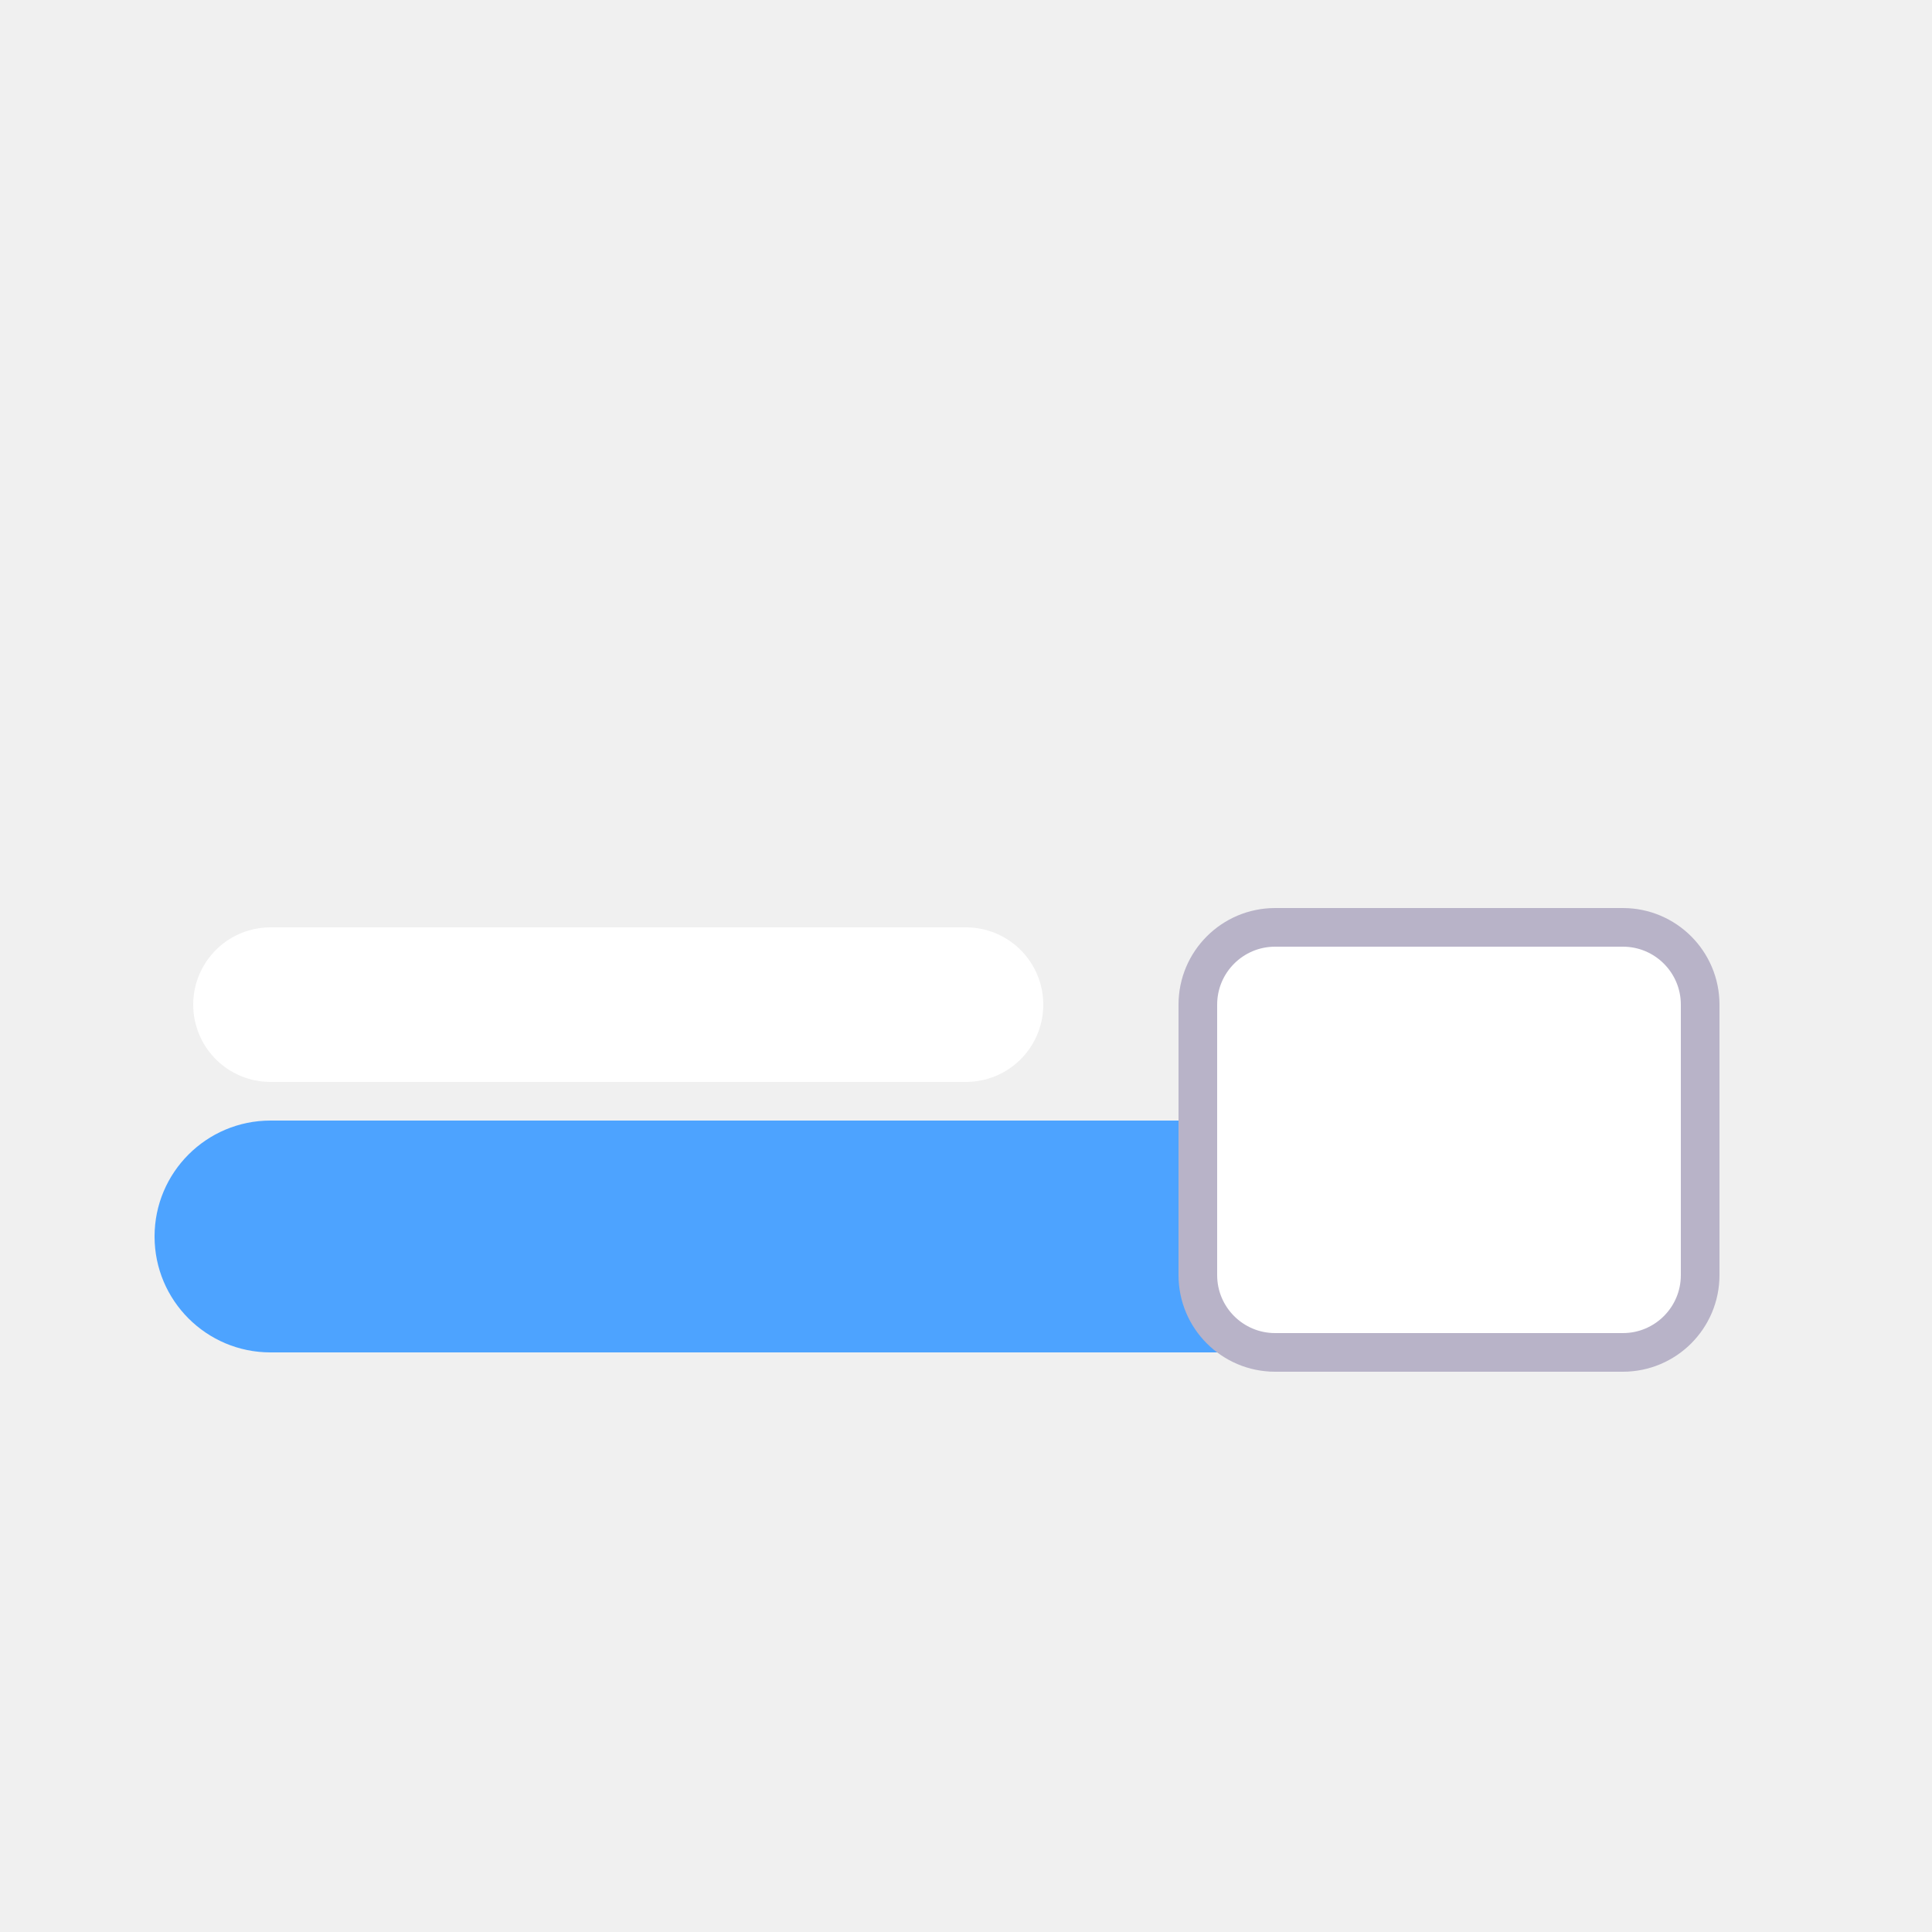
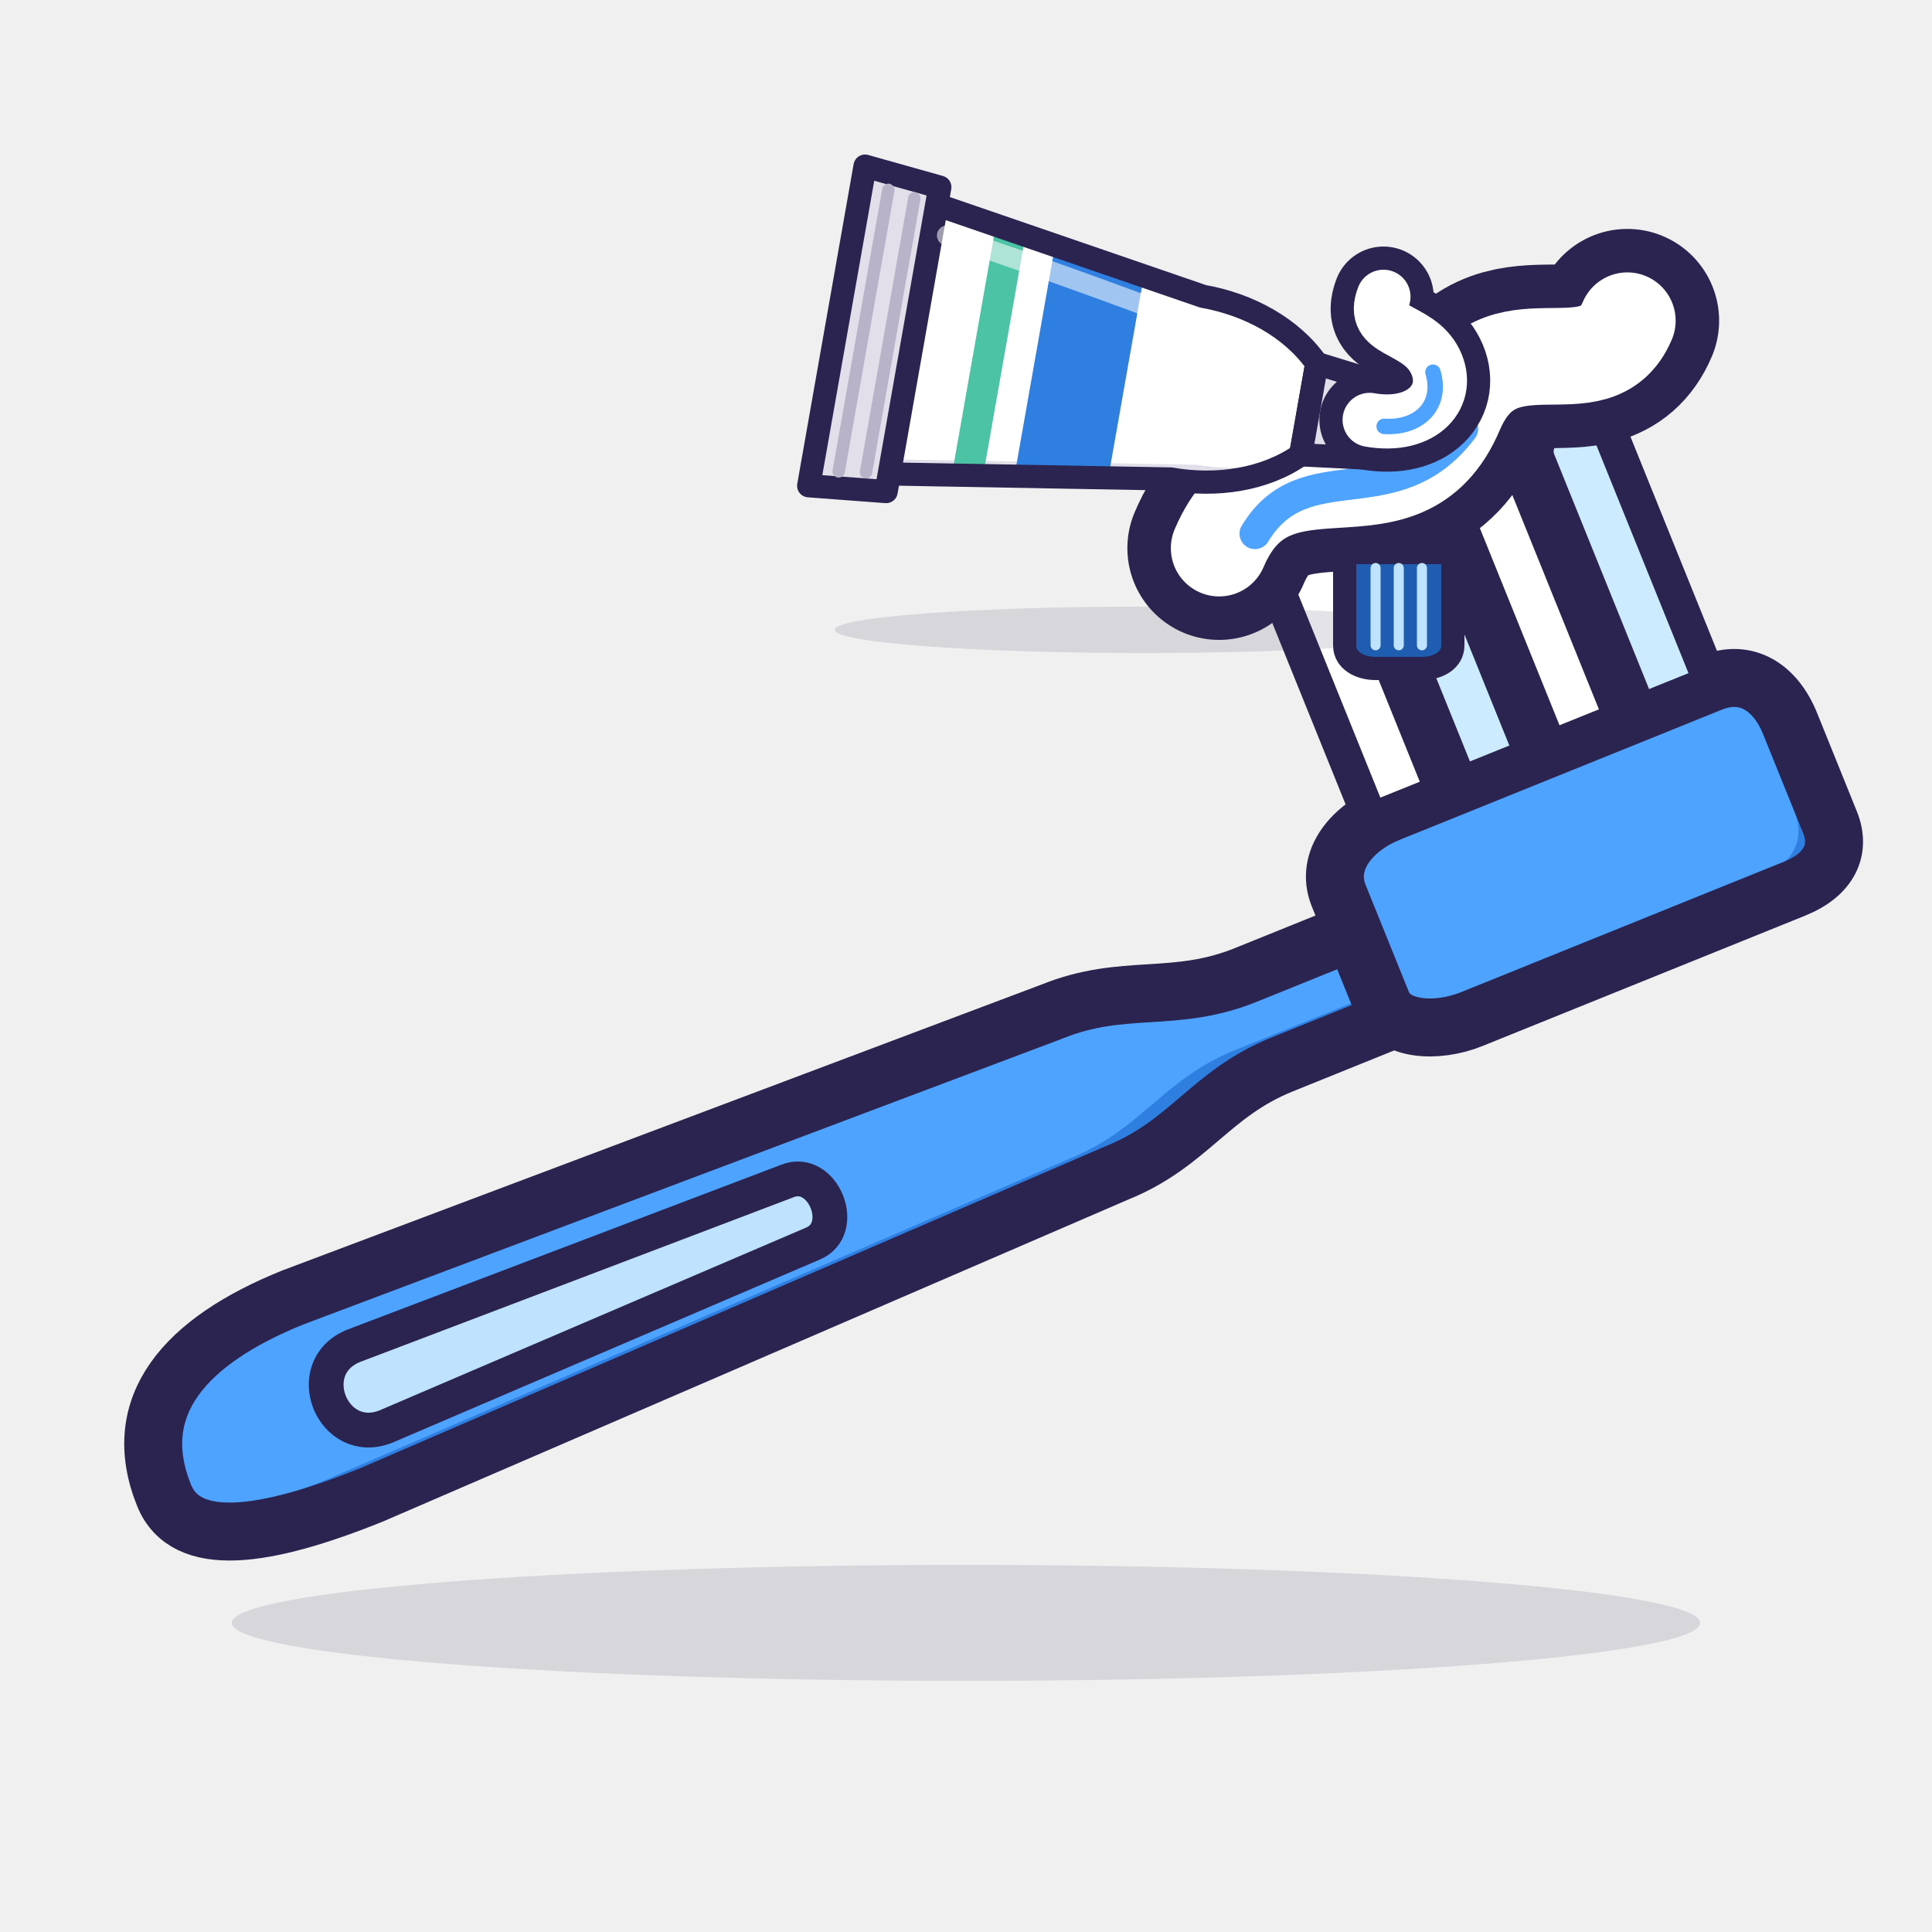
<svg xmlns="http://www.w3.org/2000/svg" viewBox="0 0 100 100" width="100" height="100">
-   <rect x="8" y="58" width="70" height="12" rx="6" fill="#4DA3FF" />
-   <rect x="62" y="48" width="26" height="22" rx="4" fill="#FFFFFF" stroke="#B8B3C8" stroke-width="2" />
-   <path d="M14 52 H50" stroke="#FFFFFF" stroke-width="8" stroke-linecap="round" />
+   <ellipse cx="50" cy="84" rx="38" ry="3" fill="#2B2350" opacity="0.13" />
+   <g transform="rotate(-22 50 52) translate(-2 4)">
+     <clipPath id="c11">
+       <path d="M4 56 C4 51 8 49 14 49 L56 50 C60 50 62 52 66 52 L74 52 L74 57 L66 57 C62 57 60 59 56 59 L14 60 C8 60 4 59 4 56 Z" />
+     </clipPath>
+     <path d="M4 56 C4 51 8 49 14 49 L56 50 C60 50 62 52 66 52 L74 52 L74 57 L66 57 C62 57 60 59 56 59 L14 60 C8 60 4 59 4 56 Z" fill="#2F7FE0" />
+     <g clip-path="url(#c11)">
+       <path d="M4 56 C4 51 8 49 14 49 L56 50 C60 50 62 52 66 52 L74 52 L74 57 L66 57 C62 57 60 59 56 59 L14 60 C8 60 4 59 4 56 Z" fill="#4DA3FF" transform="translate(-2 -1.6)" />
+     </g>
+     <path d="M4 56 C4 51 8 49 14 49 L56 50 C60 50 62 52 66 52 L74 52 L74 57 L66 57 C62 57 60 59 56 59 L14 60 C8 60 4 59 4 56 Z" fill="none" stroke="#2B2350" stroke-width="3" stroke-linejoin="round" stroke-linecap="round" />
+     <path d="M16 52.5 L40 53 C42 53 42 56.5 40 56.5 L16 57 C13 57 13 52.5 16 52.5 Z" fill="#BFE3FF" stroke="#2B2350" stroke-width="1.8" stroke-linejoin="round" stroke-linecap="round" />
+     <clipPath id="c12">
+       <path d="M72 50 C72 48 74 47 76 47 L94 47 C96 47 97 48.5 97 50.5 L97 56 C97 57.5 96 58.5 94 58.5 L76 58.5 C74 58.5 72 57.5 72 56 Z" />
+     </clipPath>
+     <path d="M72 50 C72 48 74 47 76 47 L94 47 C96 47 97 48.5 97 50.5 L97 56 C97 57.5 96 58.5 94 58.5 L76 58.5 C74 58.5 72 57.5 72 56 Z" fill="#2F7FE0" />
+     <g clip-path="url(#c12)">
+       <path d="M72 50 C72 48 74 47 76 47 L94 47 C96 47 97 48.5 97 50.5 L97 56 C97 57.5 96 58.5 94 58.5 L76 58.5 C74 58.5 72 57.5 72 56 Z" fill="#4DA3FF" transform="translate(-1.5 -1.2)" />
+     </g>
+     <path d="M72 50 C72 48 74 47 76 47 L94 47 C96 47 97 48.5 97 50.5 L97 56 C97 57.5 96 58.5 94 58.5 L76 58.5 C74 58.5 72 57.5 72 56 Z" fill="none" stroke="#2B2350" stroke-width="3" stroke-linejoin="round" stroke-linecap="round" />
+     <path d="M75 47 L75 33 C75 31 79 31 79 33 L79 47 Z" fill="#FFFFFF" stroke="#2B2350" stroke-width="1.8" stroke-linejoin="round" stroke-linecap="round" />
+     <path d="M80 47 L80 33 C80 31 84 31 84 33 L84 47 Z" fill="#CDEBFF" stroke="#2B2350" stroke-width="1.8" stroke-linejoin="round" stroke-linecap="round" />
+     <path d="M85 47 L85 33 C85 31 89 31 89 33 L89 47 Z" fill="#FFFFFF" stroke="#2B2350" stroke-width="1.8" stroke-linejoin="round" stroke-linecap="round" />
+     <path d="M90 47 L90 33 C90 31 94 31 94 33 L94 47 Z" fill="#CDEBFF" stroke="#2B2350" stroke-width="1.8" stroke-linejoin="round" stroke-linecap="round" />
+     <path d="M73 31 C78 26 82 34 87 29 C91 25 94 31 97 28" fill="none" stroke="#2B2350" stroke-width="9.5" stroke-linecap="round" stroke-linejoin="round" />
+     <path d="M73 31 C78 26 82 34 87 29 C91 25 94 31 97 28" fill="none" stroke="#FFFFFF" stroke-width="5" stroke-linecap="round" stroke-linejoin="round" />
+     <path d="M75 31 C79 28 82 33 87 30" fill="none" stroke="#4DA3FF" stroke-width="1.6" stroke-linecap="round" />
+   </g>
+   <g transform="translate(80 -1) scale(-0.4 0.4)">
+     <ellipse cx="52" cy="84" rx="40" ry="3" fill="#2B2350" opacity="0.13" />
+     <g transform="rotate(-10 50 50) translate(0 2)">
+       <clipPath id="c1">
+         <path d="M30 44 C34 40 40 38 46 38 L84 32 L84 68 L46 62 C40 62 34 60 30 56 Z" />
+       </clipPath>
+       <path d="M30 44 C34 40 40 38 46 38 L84 32 L84 68 L46 62 C40 62 34 60 30 56 Z" fill="#E3DFEA" />
+       <g clip-path="url(#c1)">
+         <path d="M30 44 C34 40 40 38 46 38 L84 32 L84 68 L46 62 C40 62 34 60 30 56 Z" fill="#FFFFFF" transform="translate(-3 -2.4)" />
+       </g>
+       <g clip-path="url(#c1)">
+         <path d="M54 30 L66 30 L66 70 L54 70 Z" fill="#2F7FE0" />
+         <path d="M70 30 L74 30 L74 70 L70 70 Z" fill="#4CC3A5" />
+       </g>
+       <path d="M30 44 C34 40 40 38 46 38 L84 32 L84 68 L46 62 C40 62 34 60 30 56 Z" fill="none" stroke="#2B2350" stroke-width="3" stroke-linejoin="round" stroke-linecap="round" />
+       <path d="M82 30 L92 29 L92 71 L82 70 Z" fill="#E3DFEA" stroke="#2B2350" stroke-width="3" stroke-linejoin="round" stroke-linecap="round" />
+       <path d="M85 32 V68 M88.5 31.5 V68.5" fill="none" stroke="#B8B3C8" stroke-width="1.6" stroke-linecap="round" stroke-linejoin="round" />
+       <path d="M22 45 L30 44 L30 56 L22 55 Z" fill="#E3DFEA" stroke="#2B2350" stroke-width="3" stroke-linejoin="round" stroke-linecap="round" />
+       <path d="M40 43 Q60 39 80 36" fill="none" stroke="#FFFFFF" stroke-width="2.6" stroke-linecap="round" stroke-linejoin="round" opacity="0.55" />
+       <path d="M22 50 C15 50 12 45 15 41 C18 37 24 39 23 34" fill="none" stroke="#2B2350" stroke-width="13" stroke-linecap="round" stroke-linejoin="round" />
+       <path d="M22 50 C15 50 12 45 15 41 C18 37 24 39 23 34" fill="none" stroke="#FFFFFF" stroke-width="7" stroke-linecap="round" stroke-linejoin="round" />
+       <path d="M20 50.5 C15.5 50 13 46.5 15 42.5" fill="none" stroke="#4DA3FF" stroke-width="2" stroke-linecap="round" stroke-linejoin="round" />
+     </g>
+     <clipPath id="c1">
+       <path d="M12 74 H26 V86 C26 88 24 89 22 89 H16 C14 89 12 88 12 86 Z" />
+     </clipPath>
+     <path d="M12 74 H26 V86 C26 88 24 89 22 89 H16 C14 89 12 88 12 86 Z" fill="#1F5DB0" />
+     <g clip-path="url(#c1)">
+       <path d="M12 74 H26 V86 C26 88 24 89 22 89 H16 C14 89 12 88 12 86 Z" fill="#2F7FE0" transform="translate(-2 -1.6)" />
+     </g>
+     <path d="M12 74 H26 V86 C26 88 24 89 22 89 H16 C14 89 12 88 12 86 Z" fill="none" stroke="#2B2350" stroke-width="3" stroke-linejoin="round" stroke-linecap="round" />
+     <path d="M16 76 V86 M19 76 V86 M22 76 V86" fill="none" stroke="#BFE3FF" stroke-width="1.3" stroke-linecap="round" stroke-linejoin="round" />
+   </g>
</svg>
